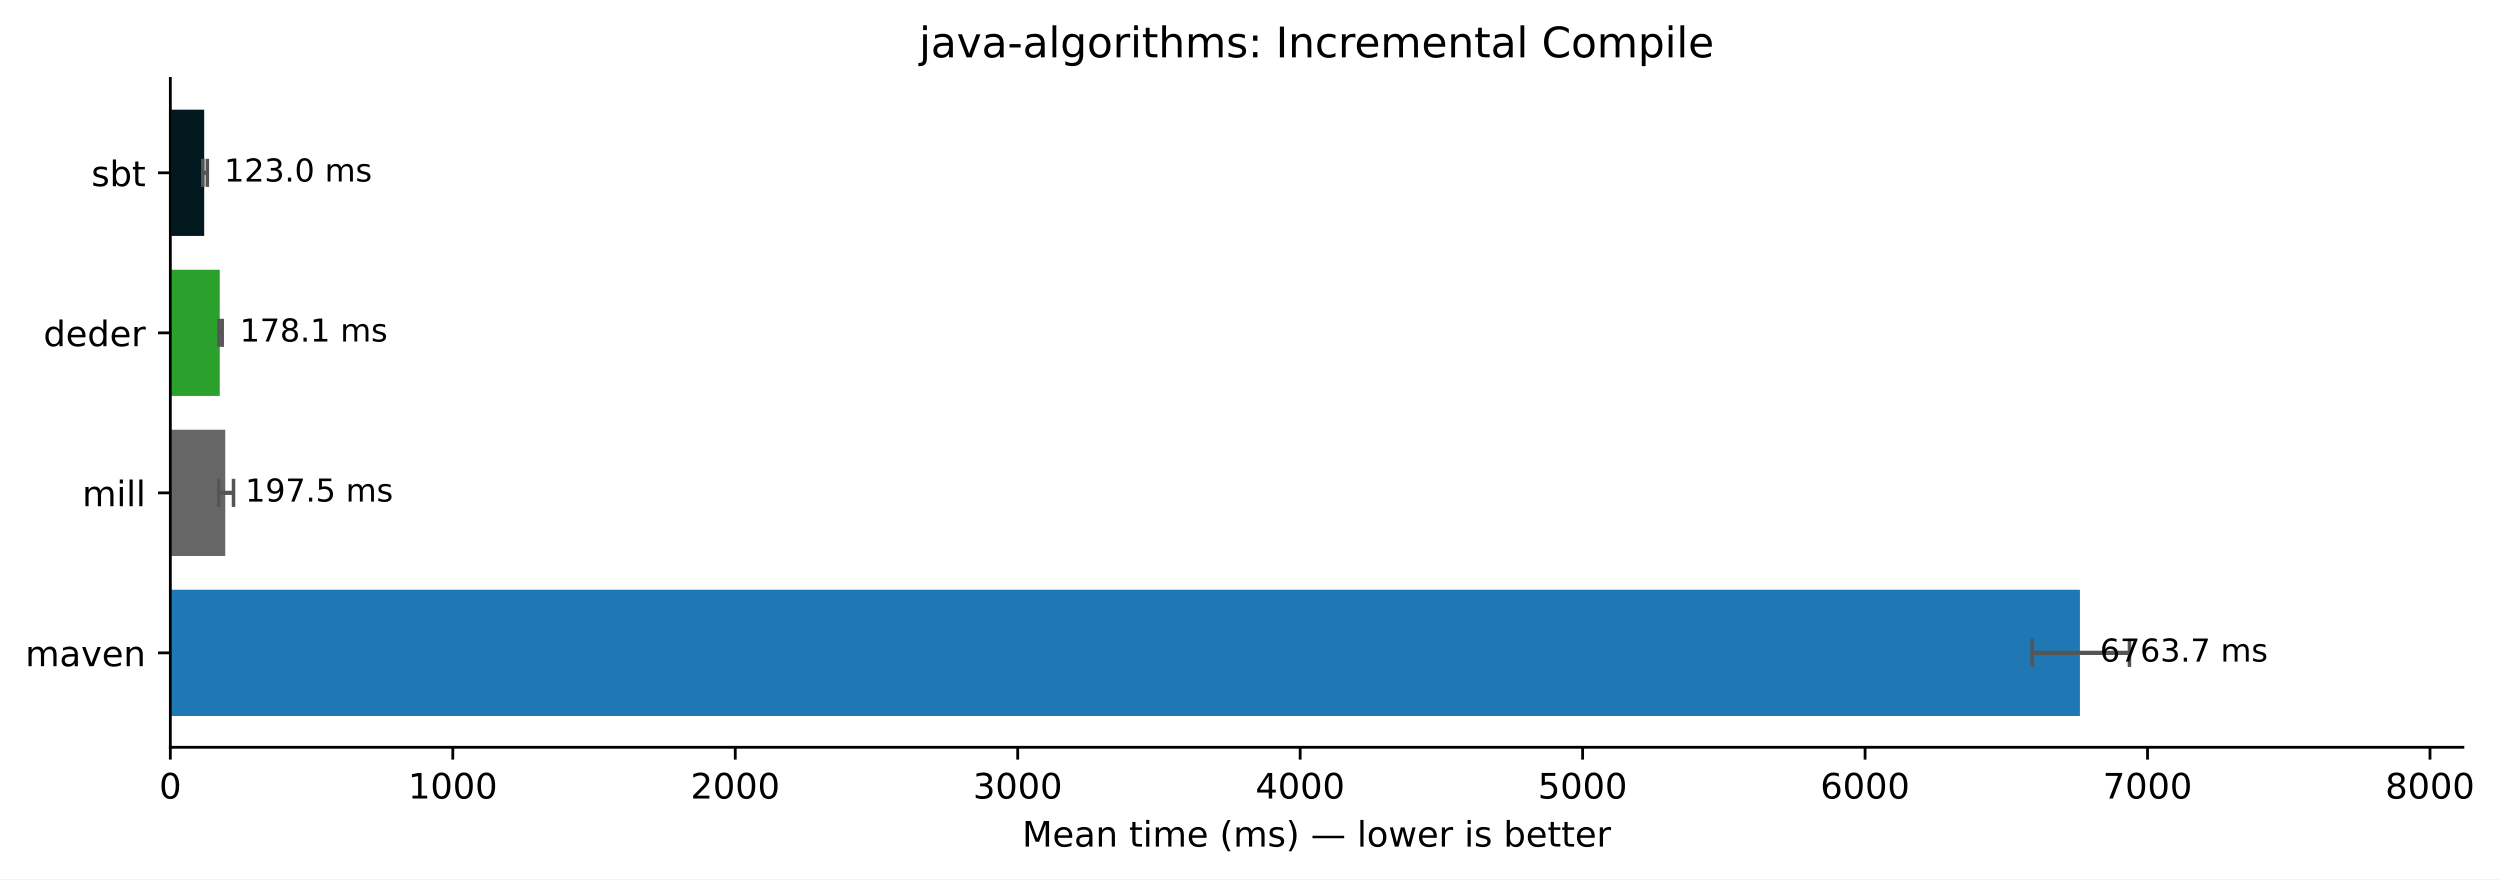
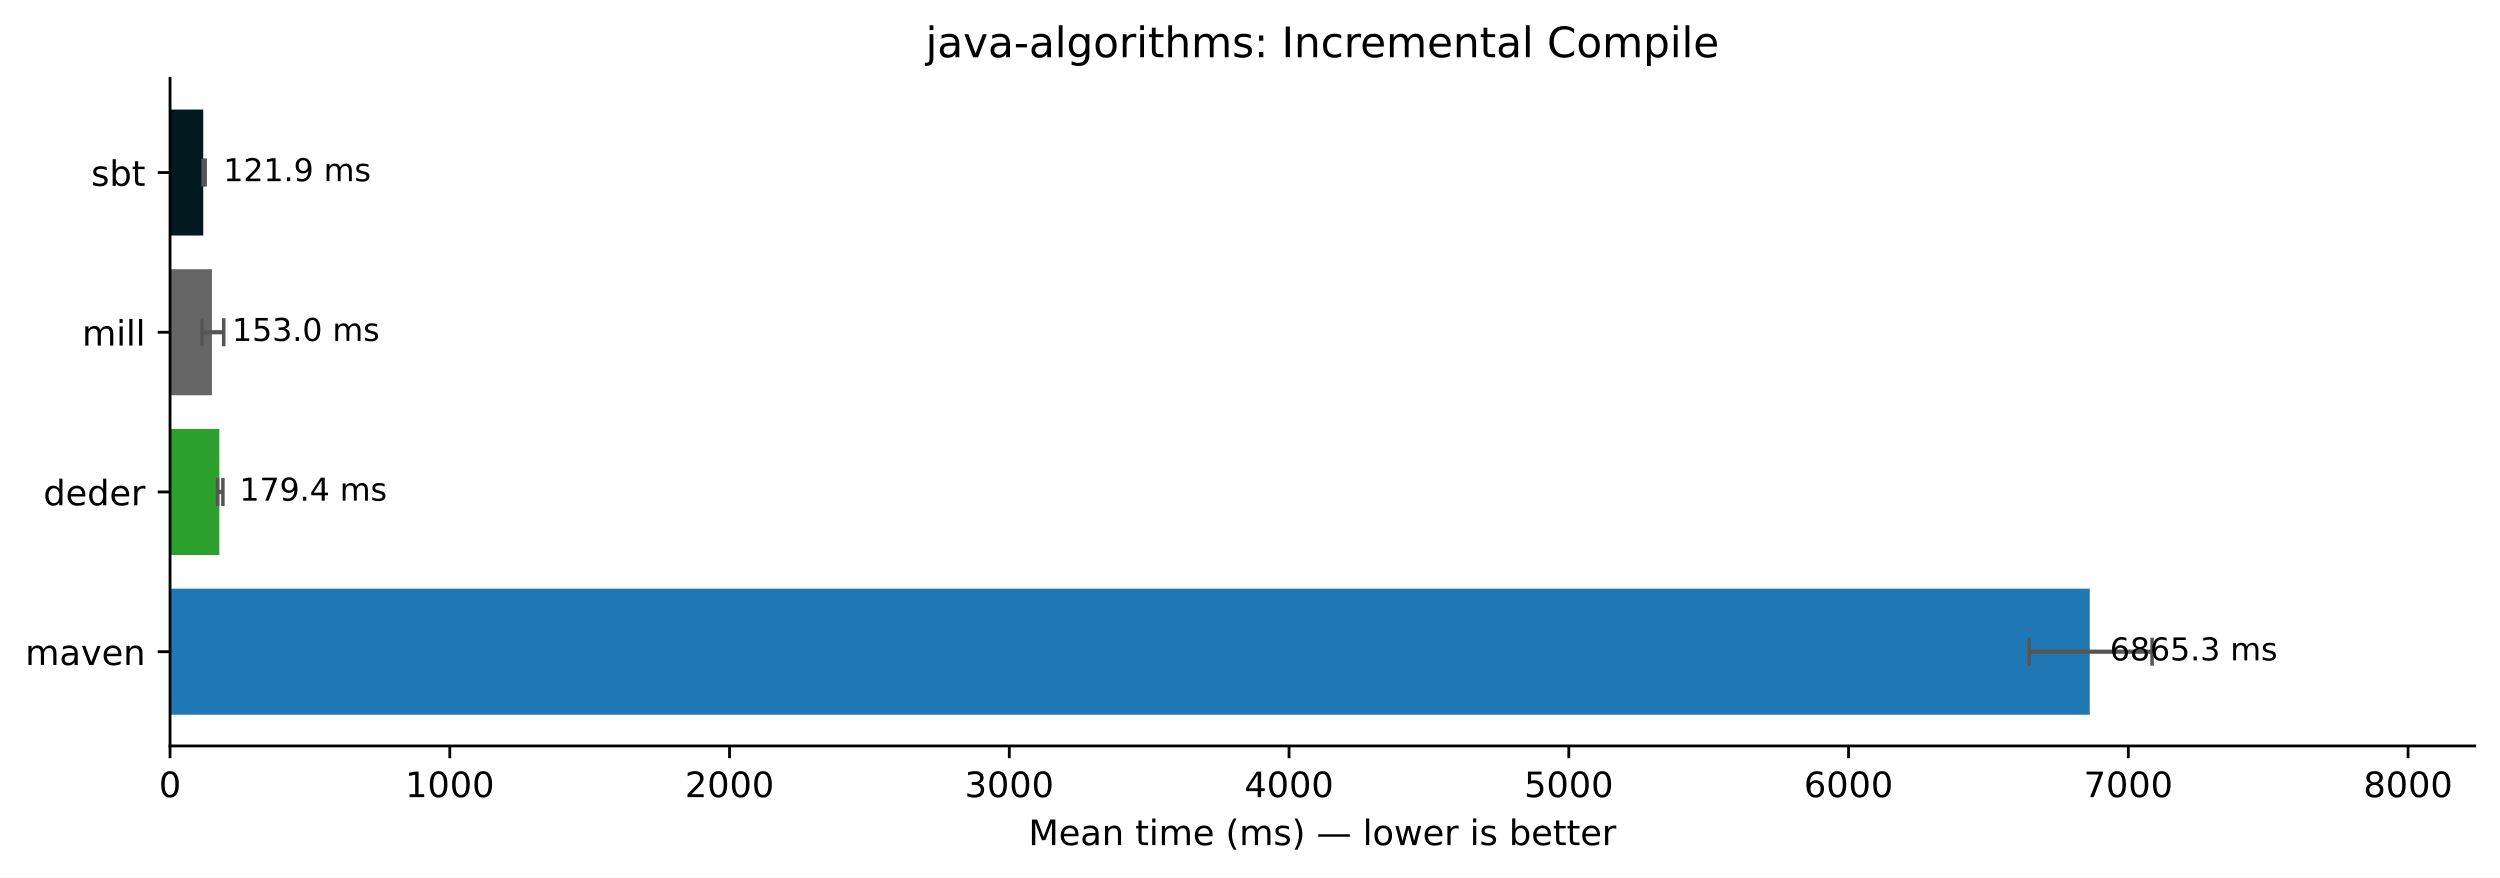
- <svg xmlns="http://www.w3.org/2000/svg" xmlns:xlink="http://www.w3.org/1999/xlink" width="711.513pt" height="250.234pt" viewBox="0 0 711.513 250.234" version="1.1">
+ <svg xmlns="http://www.w3.org/2000/svg" xmlns:xlink="http://www.w3.org/1999/xlink" width="712.788pt" height="250.234pt" viewBox="0 0 712.788 250.234" version="1.1">
  <defs>
    <style type="text/css">*{stroke-linejoin: round; stroke-linecap: butt}</style>
  </defs>
  <g id="figure_1">
    <g id="patch_1">
-       <path d="M 0 250.234  L 711.513 250.234  L 711.513 0  L 0 0  z " style="fill: #ffffff" />
+       <path d="M 0 250.234  L 712.788 250.234  L 712.788 0  L 0 0  z " style="fill: #ffffff" />
    </g>
    <g id="axes_1">
      <g id="patch_2">
-         <path d="M 48.478 212.678  L 700.949 212.678  L 700.949 22.318  L 48.478 22.318  z " style="fill: #ffffff" />
+         <path d="M 48.478 212.678  L 705.588 212.678  L 705.588 22.318  L 48.478 22.318  z " style="fill: #ffffff" />
      </g>
      <g id="patch_3">
-         <path d="M 48.478 204.025  L 592.204 204.025  L 592.204 167.593  L 48.478 167.593  z " clip-path="url(#p96ee181721)" style="fill: #1f77b4; stroke: #ffffff; stroke-width: 0.5; stroke-linejoin: miter" />
+         <path d="M 48.478 204.025  L 596.07 204.025  L 596.07 167.593  L 48.478 167.593  z " clip-path="url(#p9e9d428465)" style="fill: #1f77b4; stroke: #ffffff; stroke-width: 0.5; stroke-linejoin: miter" />
      </g>
      <g id="patch_4">
-         <path d="M 48.478 158.485  L 64.359 158.485  L 64.359 122.052  L 48.478 122.052  z " clip-path="url(#p96ee181721)" style="fill: #666666; stroke: #ffffff; stroke-width: 0.5; stroke-linejoin: miter" />
+         <path d="M 48.478 158.485  L 62.791 158.485  L 62.791 122.052  L 48.478 122.052  z " clip-path="url(#p9e9d428465)" style="fill: #2ca02c; stroke: #ffffff; stroke-width: 0.5; stroke-linejoin: miter" />
      </g>
      <g id="patch_5">
-         <path d="M 48.478 112.944  L 62.794 112.944  L 62.794 76.512  L 48.478 76.512  z " clip-path="url(#p96ee181721)" style="fill: #2ca02c; stroke: #ffffff; stroke-width: 0.5; stroke-linejoin: miter" />
+         <path d="M 48.478 112.944  L 60.684 112.944  L 60.684 76.512  L 48.478 76.512  z " clip-path="url(#p9e9d428465)" style="fill: #666666; stroke: #ffffff; stroke-width: 0.5; stroke-linejoin: miter" />
      </g>
      <g id="patch_6">
-         <path d="M 48.478 67.403  L 58.364 67.403  L 58.364 30.971  L 48.478 30.971  z " clip-path="url(#p96ee181721)" style="fill: #01191f; stroke: #ffffff; stroke-width: 0.5; stroke-linejoin: miter" />
+         <path d="M 48.478 67.403  L 58.199 67.403  L 58.199 30.971  L 48.478 30.971  z " clip-path="url(#p9e9d428465)" style="fill: #01191f; stroke: #ffffff; stroke-width: 0.5; stroke-linejoin: miter" />
      </g>
      <g id="matplotlib.axis_1">
        <g id="xtick_1">
          <g id="line2d_1">
            <defs>
-               <path id="mab9d289acd" d="M 0 0  L 0 3.5  " style="stroke: #000000; stroke-width: 0.8" />
+               <path id="m4eaecb3fb5" d="M 0 0  L 0 3.5  " style="stroke: #000000; stroke-width: 0.8" />
            </defs>
            <g>
-               <use xlink:href="#mab9d289acd" x="48.478" y="212.678" style="stroke: #000000; stroke-width: 0.8" />
+               <use xlink:href="#m4eaecb3fb5" x="48.478" y="212.678" style="stroke: #000000; stroke-width: 0.8" />
            </g>
          </g>
          <g id="text_1">
            <g transform="translate(45.29688 227.2766) scale(0.1 -0.1)">
              <defs>
                <path id="DejaVuSans-30" d="M 2034 4250  Q 1547 4250 1301 3770  Q 1056 3291 1056 2328  Q 1056 1369 1301 889  Q 1547 409 2034 409  Q 2525 409 2770 889  Q 3016 1369 3016 2328  Q 3016 3291 2770 3770  Q 2525 4250 2034 4250  z M 2034 4750  Q 2819 4750 3233 4129  Q 3647 3509 3647 2328  Q 3647 1150 3233 529  Q 2819 -91 2034 -91  Q 1250 -91 836 529  Q 422 1150 422 2328  Q 422 3509 836 4129  Q 1250 4750 2034 4750  z " transform="scale(0.015625)" />
              </defs>
              <use xlink:href="#DejaVuSans-30" />
            </g>
          </g>
        </g>
        <g id="xtick_2">
          <g id="line2d_2">
            <g>
-               <use xlink:href="#mab9d289acd" x="128.867" y="212.678" style="stroke: #000000; stroke-width: 0.8" />
+               <use xlink:href="#m4eaecb3fb5" x="128.24" y="212.678" style="stroke: #000000; stroke-width: 0.8" />
            </g>
          </g>
          <g id="text_2">
-             <g transform="translate(116.1418 227.2766) scale(0.1 -0.1)">
+             <g transform="translate(115.5151 227.2766) scale(0.1 -0.1)">
              <defs>
                <path id="DejaVuSans-31" d="M 794 531  L 1825 531  L 1825 4091  L 703 3866  L 703 4441  L 1819 4666  L 2450 4666  L 2450 531  L 3481 531  L 3481 0  L 794 0  L 794 531  z " transform="scale(0.015625)" />
              </defs>
              <use xlink:href="#DejaVuSans-31" />
              <use xlink:href="#DejaVuSans-30" transform="translate(63.62305 0)" />
              <use xlink:href="#DejaVuSans-30" transform="translate(127.2461 0)" />
              <use xlink:href="#DejaVuSans-30" transform="translate(190.8691 0)" />
            </g>
          </g>
        </g>
        <g id="xtick_3">
          <g id="line2d_3">
            <g>
-               <use xlink:href="#mab9d289acd" x="209.256" y="212.678" style="stroke: #000000; stroke-width: 0.8" />
+               <use xlink:href="#m4eaecb3fb5" x="208.002" y="212.678" style="stroke: #000000; stroke-width: 0.8" />
            </g>
          </g>
          <g id="text_3">
-             <g transform="translate(196.5305 227.2766) scale(0.1 -0.1)">
+             <g transform="translate(195.2772 227.2766) scale(0.1 -0.1)">
              <defs>
                <path id="DejaVuSans-32" d="M 1228 531  L 3431 531  L 3431 0  L 469 0  L 469 531  Q 828 903 1448 1529  Q 2069 2156 2228 2338  Q 2531 2678 2651 2914  Q 2772 3150 2772 3378  Q 2772 3750 2511 3984  Q 2250 4219 1831 4219  Q 1534 4219 1204 4116  Q 875 4013 500 3803  L 500 4441  Q 881 4594 1212 4672  Q 1544 4750 1819 4750  Q 2544 4750 2975 4387  Q 3406 4025 3406 3419  Q 3406 3131 3298 2873  Q 3191 2616 2906 2266  Q 2828 2175 2409 1742  Q 1991 1309 1228 531  z " transform="scale(0.015625)" />
              </defs>
              <use xlink:href="#DejaVuSans-32" />
              <use xlink:href="#DejaVuSans-30" transform="translate(63.62305 0)" />
              <use xlink:href="#DejaVuSans-30" transform="translate(127.2461 0)" />
              <use xlink:href="#DejaVuSans-30" transform="translate(190.8691 0)" />
            </g>
          </g>
        </g>
        <g id="xtick_4">
          <g id="line2d_4">
            <g>
-               <use xlink:href="#mab9d289acd" x="289.644" y="212.678" style="stroke: #000000; stroke-width: 0.8" />
+               <use xlink:href="#m4eaecb3fb5" x="287.764" y="212.678" style="stroke: #000000; stroke-width: 0.8" />
            </g>
          </g>
          <g id="text_4">
-             <g transform="translate(276.9192 227.2766) scale(0.1 -0.1)">
+             <g transform="translate(275.0392 227.2766) scale(0.1 -0.1)">
              <defs>
                <path id="DejaVuSans-33" d="M 2597 2516  Q 3050 2419 3304 2112  Q 3559 1806 3559 1356  Q 3559 666 3084 287  Q 2609 -91 1734 -91  Q 1441 -91 1130 -33  Q 819 25 488 141  L 488 750  Q 750 597 1062 519  Q 1375 441 1716 441  Q 2309 441 2620 675  Q 2931 909 2931 1356  Q 2931 1769 2642 2001  Q 2353 2234 1838 2234  L 1294 2234  L 1294 2753  L 1863 2753  Q 2328 2753 2575 2939  Q 2822 3125 2822 3475  Q 2822 3834 2567 4026  Q 2313 4219 1838 4219  Q 1578 4219 1281 4162  Q 984 4106 628 3988  L 628 4550  Q 988 4650 1302 4700  Q 1616 4750 1894 4750  Q 2613 4750 3031 4423  Q 3450 4097 3450 3541  Q 3450 3153 3228 2886  Q 3006 2619 2597 2516  z " transform="scale(0.015625)" />
              </defs>
              <use xlink:href="#DejaVuSans-33" />
              <use xlink:href="#DejaVuSans-30" transform="translate(63.62305 0)" />
              <use xlink:href="#DejaVuSans-30" transform="translate(127.2461 0)" />
              <use xlink:href="#DejaVuSans-30" transform="translate(190.8691 0)" />
            </g>
          </g>
        </g>
        <g id="xtick_5">
          <g id="line2d_5">
            <g>
-               <use xlink:href="#mab9d289acd" x="370.033" y="212.678" style="stroke: #000000; stroke-width: 0.8" />
+               <use xlink:href="#m4eaecb3fb5" x="367.526" y="212.678" style="stroke: #000000; stroke-width: 0.8" />
            </g>
          </g>
          <g id="text_5">
-             <g transform="translate(357.3079 227.2766) scale(0.1 -0.1)">
+             <g transform="translate(354.8012 227.2766) scale(0.1 -0.1)">
              <defs>
                <path id="DejaVuSans-34" d="M 2419 4116  L 825 1625  L 2419 1625  L 2419 4116  z M 2253 4666  L 3047 4666  L 3047 1625  L 3713 1625  L 3713 1100  L 3047 1100  L 3047 0  L 2419 0  L 2419 1100  L 313 1100  L 313 1709  L 2253 4666  z " transform="scale(0.015625)" />
              </defs>
              <use xlink:href="#DejaVuSans-34" />
              <use xlink:href="#DejaVuSans-30" transform="translate(63.62305 0)" />
              <use xlink:href="#DejaVuSans-30" transform="translate(127.2461 0)" />
              <use xlink:href="#DejaVuSans-30" transform="translate(190.8691 0)" />
            </g>
          </g>
        </g>
        <g id="xtick_6">
          <g id="line2d_6">
            <g>
-               <use xlink:href="#mab9d289acd" x="450.422" y="212.678" style="stroke: #000000; stroke-width: 0.8" />
+               <use xlink:href="#m4eaecb3fb5" x="447.288" y="212.678" style="stroke: #000000; stroke-width: 0.8" />
            </g>
          </g>
          <g id="text_6">
-             <g transform="translate(437.6966 227.2766) scale(0.1 -0.1)">
+             <g transform="translate(434.5632 227.2766) scale(0.1 -0.1)">
              <defs>
                <path id="DejaVuSans-35" d="M 691 4666  L 3169 4666  L 3169 4134  L 1269 4134  L 1269 2991  Q 1406 3038 1543 3061  Q 1681 3084 1819 3084  Q 2600 3084 3056 2656  Q 3513 2228 3513 1497  Q 3513 744 3044 326  Q 2575 -91 1722 -91  Q 1428 -91 1123 -41  Q 819 9 494 109  L 494 744  Q 775 591 1075 516  Q 1375 441 1709 441  Q 2250 441 2565 725  Q 2881 1009 2881 1497  Q 2881 1984 2565 2268  Q 2250 2553 1709 2553  Q 1456 2553 1204 2497  Q 953 2441 691 2322  L 691 4666  z " transform="scale(0.015625)" />
              </defs>
              <use xlink:href="#DejaVuSans-35" />
              <use xlink:href="#DejaVuSans-30" transform="translate(63.62305 0)" />
              <use xlink:href="#DejaVuSans-30" transform="translate(127.2461 0)" />
              <use xlink:href="#DejaVuSans-30" transform="translate(190.8691 0)" />
            </g>
          </g>
        </g>
        <g id="xtick_7">
          <g id="line2d_7">
            <g>
-               <use xlink:href="#mab9d289acd" x="530.81" y="212.678" style="stroke: #000000; stroke-width: 0.8" />
+               <use xlink:href="#m4eaecb3fb5" x="527.05" y="212.678" style="stroke: #000000; stroke-width: 0.8" />
            </g>
          </g>
          <g id="text_7">
-             <g transform="translate(518.0853 227.2766) scale(0.1 -0.1)">
+             <g transform="translate(514.3252 227.2766) scale(0.1 -0.1)">
              <defs>
                <path id="DejaVuSans-36" d="M 2113 2584  Q 1688 2584 1439 2293  Q 1191 2003 1191 1497  Q 1191 994 1439 701  Q 1688 409 2113 409  Q 2538 409 2786 701  Q 3034 994 3034 1497  Q 3034 2003 2786 2293  Q 2538 2584 2113 2584  z M 3366 4563  L 3366 3988  Q 3128 4100 2886 4159  Q 2644 4219 2406 4219  Q 1781 4219 1451 3797  Q 1122 3375 1075 2522  Q 1259 2794 1537 2939  Q 1816 3084 2150 3084  Q 2853 3084 3261 2657  Q 3669 2231 3669 1497  Q 3669 778 3244 343  Q 2819 -91 2113 -91  Q 1303 -91 875 529  Q 447 1150 447 2328  Q 447 3434 972 4092  Q 1497 4750 2381 4750  Q 2619 4750 2861 4703  Q 3103 4656 3366 4563  z " transform="scale(0.015625)" />
              </defs>
              <use xlink:href="#DejaVuSans-36" />
              <use xlink:href="#DejaVuSans-30" transform="translate(63.62305 0)" />
              <use xlink:href="#DejaVuSans-30" transform="translate(127.2461 0)" />
              <use xlink:href="#DejaVuSans-30" transform="translate(190.8691 0)" />
            </g>
          </g>
        </g>
        <g id="xtick_8">
          <g id="line2d_8">
            <g>
-               <use xlink:href="#mab9d289acd" x="611.199" y="212.678" style="stroke: #000000; stroke-width: 0.8" />
+               <use xlink:href="#m4eaecb3fb5" x="606.812" y="212.678" style="stroke: #000000; stroke-width: 0.8" />
            </g>
          </g>
          <g id="text_8">
-             <g transform="translate(598.474 227.2766) scale(0.1 -0.1)">
+             <g transform="translate(594.0872 227.2766) scale(0.1 -0.1)">
              <defs>
                <path id="DejaVuSans-37" d="M 525 4666  L 3525 4666  L 3525 4397  L 1831 0  L 1172 0  L 2766 4134  L 525 4134  L 525 4666  z " transform="scale(0.015625)" />
              </defs>
              <use xlink:href="#DejaVuSans-37" />
              <use xlink:href="#DejaVuSans-30" transform="translate(63.62305 0)" />
              <use xlink:href="#DejaVuSans-30" transform="translate(127.2461 0)" />
              <use xlink:href="#DejaVuSans-30" transform="translate(190.8691 0)" />
            </g>
          </g>
        </g>
        <g id="xtick_9">
          <g id="line2d_9">
            <g>
-               <use xlink:href="#mab9d289acd" x="691.588" y="212.678" style="stroke: #000000; stroke-width: 0.8" />
+               <use xlink:href="#m4eaecb3fb5" x="686.574" y="212.678" style="stroke: #000000; stroke-width: 0.8" />
            </g>
          </g>
          <g id="text_9">
-             <g transform="translate(678.8627 227.2766) scale(0.1 -0.1)">
+             <g transform="translate(673.8492 227.2766) scale(0.1 -0.1)">
              <defs>
                <path id="DejaVuSans-38" d="M 2034 2216  Q 1584 2216 1326 1975  Q 1069 1734 1069 1313  Q 1069 891 1326 650  Q 1584 409 2034 409  Q 2484 409 2743 651  Q 3003 894 3003 1313  Q 3003 1734 2745 1975  Q 2488 2216 2034 2216  z M 1403 2484  Q 997 2584 770 2862  Q 544 3141 544 3541  Q 544 4100 942 4425  Q 1341 4750 2034 4750  Q 2731 4750 3128 4425  Q 3525 4100 3525 3541  Q 3525 3141 3298 2862  Q 3072 2584 2669 2484  Q 3125 2378 3379 2068  Q 3634 1759 3634 1313  Q 3634 634 3220 271  Q 2806 -91 2034 -91  Q 1263 -91 848 271  Q 434 634 434 1313  Q 434 1759 690 2068  Q 947 2378 1403 2484  z M 1172 3481  Q 1172 3119 1398 2916  Q 1625 2713 2034 2713  Q 2441 2713 2670 2916  Q 2900 3119 2900 3481  Q 2900 3844 2670 4047  Q 2441 4250 2034 4250  Q 1625 4250 1398 4047  Q 1172 3844 1172 3481  z " transform="scale(0.015625)" />
              </defs>
              <use xlink:href="#DejaVuSans-38" />
              <use xlink:href="#DejaVuSans-30" transform="translate(63.62305 0)" />
              <use xlink:href="#DejaVuSans-30" transform="translate(127.2461 0)" />
              <use xlink:href="#DejaVuSans-30" transform="translate(190.8691 0)" />
            </g>
          </g>
        </g>
        <g id="text_10">
-           <g transform="translate(290.9167 240.9547) scale(0.1 -0.1)">
+           <g transform="translate(293.2362 240.9547) scale(0.1 -0.1)">
            <defs>
              <path id="DejaVuSans-4d" d="M 628 4666  L 1569 4666  L 2759 1491  L 3956 4666  L 4897 4666  L 4897 0  L 4281 0  L 4281 4097  L 3078 897  L 2444 897  L 1241 4097  L 1241 0  L 628 0  L 628 4666  z " transform="scale(0.015625)" />
              <path id="DejaVuSans-65" d="M 3597 1894  L 3597 1613  L 953 1613  Q 991 1019 1311 708  Q 1631 397 2203 397  Q 2534 397 2845 478  Q 3156 559 3463 722  L 3463 178  Q 3153 47 2828 -22  Q 2503 -91 2169 -91  Q 1331 -91 842 396  Q 353 884 353 1716  Q 353 2575 817 3079  Q 1281 3584 2069 3584  Q 2775 3584 3186 3129  Q 3597 2675 3597 1894  z M 3022 2063  Q 3016 2534 2758 2815  Q 2500 3097 2075 3097  Q 1594 3097 1305 2825  Q 1016 2553 972 2059  L 3022 2063  z " transform="scale(0.015625)" />
              <path id="DejaVuSans-61" d="M 2194 1759  Q 1497 1759 1228 1600  Q 959 1441 959 1056  Q 959 750 1161 570  Q 1363 391 1709 391  Q 2188 391 2477 730  Q 2766 1069 2766 1631  L 2766 1759  L 2194 1759  z M 3341 1997  L 3341 0  L 2766 0  L 2766 531  Q 2569 213 2275 61  Q 1981 -91 1556 -91  Q 1019 -91 701 211  Q 384 513 384 1019  Q 384 1609 779 1909  Q 1175 2209 1959 2209  L 2766 2209  L 2766 2266  Q 2766 2663 2505 2880  Q 2244 3097 1772 3097  Q 1472 3097 1187 3025  Q 903 2953 641 2809  L 641 3341  Q 956 3463 1253 3523  Q 1550 3584 1831 3584  Q 2591 3584 2966 3190  Q 3341 2797 3341 1997  z " transform="scale(0.015625)" />
              <path id="DejaVuSans-6e" d="M 3513 2113  L 3513 0  L 2938 0  L 2938 2094  Q 2938 2591 2744 2837  Q 2550 3084 2163 3084  Q 1697 3084 1428 2787  Q 1159 2491 1159 1978  L 1159 0  L 581 0  L 581 3500  L 1159 3500  L 1159 2956  Q 1366 3272 1645 3428  Q 1925 3584 2291 3584  Q 2894 3584 3203 3211  Q 3513 2838 3513 2113  z " transform="scale(0.015625)" />
              <path id="DejaVuSans-20" transform="scale(0.015625)" />
              <path id="DejaVuSans-74" d="M 1172 4494  L 1172 3500  L 2356 3500  L 2356 3053  L 1172 3053  L 1172 1153  Q 1172 725 1289 603  Q 1406 481 1766 481  L 2356 481  L 2356 0  L 1766 0  Q 1100 0 847 248  Q 594 497 594 1153  L 594 3053  L 172 3053  L 172 3500  L 594 3500  L 594 4494  L 1172 4494  z " transform="scale(0.015625)" />
              <path id="DejaVuSans-69" d="M 603 3500  L 1178 3500  L 1178 0  L 603 0  L 603 3500  z M 603 4863  L 1178 4863  L 1178 4134  L 603 4134  L 603 4863  z " transform="scale(0.015625)" />
              <path id="DejaVuSans-6d" d="M 3328 2828  Q 3544 3216 3844 3400  Q 4144 3584 4550 3584  Q 5097 3584 5394 3201  Q 5691 2819 5691 2113  L 5691 0  L 5113 0  L 5113 2094  Q 5113 2597 4934 2840  Q 4756 3084 4391 3084  Q 3944 3084 3684 2787  Q 3425 2491 3425 1978  L 3425 0  L 2847 0  L 2847 2094  Q 2847 2600 2669 2842  Q 2491 3084 2119 3084  Q 1678 3084 1418 2786  Q 1159 2488 1159 1978  L 1159 0  L 581 0  L 581 3500  L 1159 3500  L 1159 2956  Q 1356 3278 1631 3431  Q 1906 3584 2284 3584  Q 2666 3584 2933 3390  Q 3200 3197 3328 2828  z " transform="scale(0.015625)" />
              <path id="DejaVuSans-28" d="M 1984 4856  Q 1566 4138 1362 3434  Q 1159 2731 1159 2009  Q 1159 1288 1364 580  Q 1569 -128 1984 -844  L 1484 -844  Q 1016 -109 783 600  Q 550 1309 550 2009  Q 550 2706 781 3412  Q 1013 4119 1484 4856  L 1984 4856  z " transform="scale(0.015625)" />
              <path id="DejaVuSans-73" d="M 2834 3397  L 2834 2853  Q 2591 2978 2328 3040  Q 2066 3103 1784 3103  Q 1356 3103 1142 2972  Q 928 2841 928 2578  Q 928 2378 1081 2264  Q 1234 2150 1697 2047  L 1894 2003  Q 2506 1872 2764 1633  Q 3022 1394 3022 966  Q 3022 478 2636 193  Q 2250 -91 1575 -91  Q 1294 -91 989 -36  Q 684 19 347 128  L 347 722  Q 666 556 975 473  Q 1284 391 1588 391  Q 1994 391 2212 530  Q 2431 669 2431 922  Q 2431 1156 2273 1281  Q 2116 1406 1581 1522  L 1381 1569  Q 847 1681 609 1914  Q 372 2147 372 2553  Q 372 3047 722 3315  Q 1072 3584 1716 3584  Q 2034 3584 2315 3537  Q 2597 3491 2834 3397  z " transform="scale(0.015625)" />
              <path id="DejaVuSans-29" d="M 513 4856  L 1013 4856  Q 1481 4119 1714 3412  Q 1947 2706 1947 2009  Q 1947 1309 1714 600  Q 1481 -109 1013 -844  L 513 -844  Q 928 -128 1133 580  Q 1338 1288 1338 2009  Q 1338 2731 1133 3434  Q 928 4138 513 4856  z " transform="scale(0.015625)" />
              <path id="DejaVuSans-2014" d="M 313 1978  L 6088 1978  L 6088 1528  L 313 1528  L 313 1978  z " transform="scale(0.015625)" />
              <path id="DejaVuSans-6c" d="M 603 4863  L 1178 4863  L 1178 0  L 603 0  L 603 4863  z " transform="scale(0.015625)" />
              <path id="DejaVuSans-6f" d="M 1959 3097  Q 1497 3097 1228 2736  Q 959 2375 959 1747  Q 959 1119 1226 758  Q 1494 397 1959 397  Q 2419 397 2687 759  Q 2956 1122 2956 1747  Q 2956 2369 2687 2733  Q 2419 3097 1959 3097  z M 1959 3584  Q 2709 3584 3137 3096  Q 3566 2609 3566 1747  Q 3566 888 3137 398  Q 2709 -91 1959 -91  Q 1206 -91 779 398  Q 353 888 353 1747  Q 353 2609 779 3096  Q 1206 3584 1959 3584  z " transform="scale(0.015625)" />
              <path id="DejaVuSans-77" d="M 269 3500  L 844 3500  L 1563 769  L 2278 3500  L 2956 3500  L 3675 769  L 4391 3500  L 4966 3500  L 4050 0  L 3372 0  L 2619 2869  L 1863 0  L 1184 0  L 269 3500  z " transform="scale(0.015625)" />
              <path id="DejaVuSans-72" d="M 2631 2963  Q 2534 3019 2420 3045  Q 2306 3072 2169 3072  Q 1681 3072 1420 2755  Q 1159 2438 1159 1844  L 1159 0  L 581 0  L 581 3500  L 1159 3500  L 1159 2956  Q 1341 3275 1631 3429  Q 1922 3584 2338 3584  Q 2397 3584 2469 3576  Q 2541 3569 2628 3553  L 2631 2963  z " transform="scale(0.015625)" />
              <path id="DejaVuSans-62" d="M 3116 1747  Q 3116 2381 2855 2742  Q 2594 3103 2138 3103  Q 1681 3103 1420 2742  Q 1159 2381 1159 1747  Q 1159 1113 1420 752  Q 1681 391 2138 391  Q 2594 391 2855 752  Q 3116 1113 3116 1747  z M 1159 2969  Q 1341 3281 1617 3432  Q 1894 3584 2278 3584  Q 2916 3584 3314 3078  Q 3713 2572 3713 1747  Q 3713 922 3314 415  Q 2916 -91 2278 -91  Q 1894 -91 1617 61  Q 1341 213 1159 525  L 1159 0  L 581 0  L 581 4863  L 1159 4863  L 1159 2969  z " transform="scale(0.015625)" />
            </defs>
            <use xlink:href="#DejaVuSans-4d" />
            <use xlink:href="#DejaVuSans-65" transform="translate(86.2793 0)" />
            <use xlink:href="#DejaVuSans-61" transform="translate(147.8027 0)" />
            <use xlink:href="#DejaVuSans-6e" transform="translate(209.082 0)" />
            <use xlink:href="#DejaVuSans-20" transform="translate(272.4609 0)" />
            <use xlink:href="#DejaVuSans-74" transform="translate(304.248 0)" />
            <use xlink:href="#DejaVuSans-69" transform="translate(343.457 0)" />
            <use xlink:href="#DejaVuSans-6d" transform="translate(371.2402 0)" />
            <use xlink:href="#DejaVuSans-65" transform="translate(468.6523 0)" />
            <use xlink:href="#DejaVuSans-20" transform="translate(530.1758 0)" />
            <use xlink:href="#DejaVuSans-28" transform="translate(561.9629 0)" />
            <use xlink:href="#DejaVuSans-6d" transform="translate(600.9766 0)" />
            <use xlink:href="#DejaVuSans-73" transform="translate(698.3887 0)" />
            <use xlink:href="#DejaVuSans-29" transform="translate(750.4883 0)" />
            <use xlink:href="#DejaVuSans-20" transform="translate(789.502 0)" />
            <use xlink:href="#DejaVuSans-2014" transform="translate(821.2891 0)" />
            <use xlink:href="#DejaVuSans-20" transform="translate(921.2891 0)" />
            <use xlink:href="#DejaVuSans-6c" transform="translate(953.0762 0)" />
            <use xlink:href="#DejaVuSans-6f" transform="translate(980.8594 0)" />
            <use xlink:href="#DejaVuSans-77" transform="translate(1042.041 0)" />
            <use xlink:href="#DejaVuSans-65" transform="translate(1123.828 0)" />
            <use xlink:href="#DejaVuSans-72" transform="translate(1185.352 0)" />
            <use xlink:href="#DejaVuSans-20" transform="translate(1226.465 0)" />
            <use xlink:href="#DejaVuSans-69" transform="translate(1258.252 0)" />
            <use xlink:href="#DejaVuSans-73" transform="translate(1286.035 0)" />
            <use xlink:href="#DejaVuSans-20" transform="translate(1338.135 0)" />
            <use xlink:href="#DejaVuSans-62" transform="translate(1369.922 0)" />
            <use xlink:href="#DejaVuSans-65" transform="translate(1433.398 0)" />
            <use xlink:href="#DejaVuSans-74" transform="translate(1494.922 0)" />
            <use xlink:href="#DejaVuSans-74" transform="translate(1534.131 0)" />
            <use xlink:href="#DejaVuSans-65" transform="translate(1573.34 0)" />
            <use xlink:href="#DejaVuSans-72" transform="translate(1634.863 0)" />
          </g>
        </g>
      </g>
      <g id="matplotlib.axis_2">
        <g id="ytick_1">
          <g id="line2d_10">
            <defs>
-               <path id="m2e7def1fed" d="M 0 0  L -3.5 0  " style="stroke: #000000; stroke-width: 0.8" />
+               <path id="m8a3b4ebdcb" d="M 0 0  L -3.5 0  " style="stroke: #000000; stroke-width: 0.8" />
            </defs>
            <g>
-               <use xlink:href="#m2e7def1fed" x="48.478" y="185.809" style="stroke: #000000; stroke-width: 0.8" />
+               <use xlink:href="#m8a3b4ebdcb" x="48.478" y="185.809" style="stroke: #000000; stroke-width: 0.8" />
            </g>
          </g>
          <g id="text_11">
            <g transform="translate(7.2 189.6083) scale(0.1 -0.1)">
              <defs>
                <path id="DejaVuSans-76" d="M 191 3500  L 800 3500  L 1894 563  L 2988 3500  L 3597 3500  L 2284 0  L 1503 0  L 191 3500  z " transform="scale(0.015625)" />
              </defs>
              <use xlink:href="#DejaVuSans-6d" />
              <use xlink:href="#DejaVuSans-61" transform="translate(97.41211 0)" />
              <use xlink:href="#DejaVuSans-76" transform="translate(158.6914 0)" />
              <use xlink:href="#DejaVuSans-65" transform="translate(217.8711 0)" />
              <use xlink:href="#DejaVuSans-6e" transform="translate(279.3945 0)" />
            </g>
          </g>
        </g>
        <g id="ytick_2">
          <g id="line2d_11">
            <g>
-               <use xlink:href="#m2e7def1fed" x="48.478" y="140.268" style="stroke: #000000; stroke-width: 0.8" />
+               <use xlink:href="#m8a3b4ebdcb" x="48.478" y="140.268" style="stroke: #000000; stroke-width: 0.8" />
            </g>
          </g>
          <g id="text_12">
-             <g transform="translate(23.40312 144.0677) scale(0.1 -0.1)">
-               <use xlink:href="#DejaVuSans-6d" />
-               <use xlink:href="#DejaVuSans-69" transform="translate(97.41211 0)" />
-               <use xlink:href="#DejaVuSans-6c" transform="translate(125.1953 0)" />
-               <use xlink:href="#DejaVuSans-6c" transform="translate(152.9785 0)" />
-             </g>
-           </g>
-         </g>
-         <g id="ytick_3">
-           <g id="line2d_12">
-             <g>
-               <use xlink:href="#m2e7def1fed" x="48.478" y="94.728" style="stroke: #000000; stroke-width: 0.8" />
-             </g>
-           </g>
-           <g id="text_13">
-             <g transform="translate(12.36406 98.52701) scale(0.1 -0.1)">
+             <g transform="translate(12.36406 144.0677) scale(0.1 -0.1)">
              <defs>
                <path id="DejaVuSans-64" d="M 2906 2969  L 2906 4863  L 3481 4863  L 3481 0  L 2906 0  L 2906 525  Q 2725 213 2448 61  Q 2172 -91 1784 -91  Q 1150 -91 751 415  Q 353 922 353 1747  Q 353 2572 751 3078  Q 1150 3584 1784 3584  Q 2172 3584 2448 3432  Q 2725 3281 2906 2969  z M 947 1747  Q 947 1113 1208 752  Q 1469 391 1925 391  Q 2381 391 2643 752  Q 2906 1113 2906 1747  Q 2906 2381 2643 2742  Q 2381 3103 1925 3103  Q 1469 3103 1208 2742  Q 947 2381 947 1747  z " transform="scale(0.015625)" />
              </defs>
              <use xlink:href="#DejaVuSans-64" />
              <use xlink:href="#DejaVuSans-65" transform="translate(63.47656 0)" />
              <use xlink:href="#DejaVuSans-64" transform="translate(125 0)" />
              <use xlink:href="#DejaVuSans-65" transform="translate(188.4766 0)" />
              <use xlink:href="#DejaVuSans-72" transform="translate(250 0)" />
            </g>
          </g>
        </g>
+         <g id="ytick_3">
+           <g id="line2d_12">
+             <g>
+               <use xlink:href="#m8a3b4ebdcb" x="48.478" y="94.728" style="stroke: #000000; stroke-width: 0.8" />
+             </g>
+           </g>
+           <g id="text_13">
+             <g transform="translate(23.40312 98.52701) scale(0.1 -0.1)">
+               <use xlink:href="#DejaVuSans-6d" />
+               <use xlink:href="#DejaVuSans-69" transform="translate(97.41211 0)" />
+               <use xlink:href="#DejaVuSans-6c" transform="translate(125.1953 0)" />
+               <use xlink:href="#DejaVuSans-6c" transform="translate(152.9785 0)" />
+             </g>
+           </g>
+         </g>
        <g id="ytick_4">
          <g id="line2d_13">
            <g>
-               <use xlink:href="#m2e7def1fed" x="48.478" y="49.187" style="stroke: #000000; stroke-width: 0.8" />
+               <use xlink:href="#m8a3b4ebdcb" x="48.478" y="49.187" style="stroke: #000000; stroke-width: 0.8" />
            </g>
          </g>
          <g id="text_14">
            <g transform="translate(26 52.98634) scale(0.1 -0.1)">
              <use xlink:href="#DejaVuSans-73" />
              <use xlink:href="#DejaVuSans-62" transform="translate(52.09961 0)" />
              <use xlink:href="#DejaVuSans-74" transform="translate(115.5762 0)" />
            </g>
          </g>
        </g>
      </g>
      <g id="LineCollection_1">
-         <path d="M 578.354 185.809  L 606.054 185.809  " clip-path="url(#p96ee181721)" style="fill: none; stroke: #555555; stroke-width: 1.2" />
-         <path d="M 62.256 140.268  L 66.461 140.268  " clip-path="url(#p96ee181721)" style="fill: none; stroke: #555555; stroke-width: 1.2" />
-         <path d="M 62.349 94.728  L 63.239 94.728  " clip-path="url(#p96ee181721)" style="fill: none; stroke: #555555; stroke-width: 1.2" />
-         <path d="M 57.723 49.187  L 59.005 49.187  " clip-path="url(#p96ee181721)" style="fill: none; stroke: #555555; stroke-width: 1.2" />
+         <path d="M 578.553 185.809  L 613.586 185.809  " clip-path="url(#p9e9d428465)" style="fill: none; stroke: #555555; stroke-width: 1.2" />
+         <path d="M 62.028 140.268  L 63.553 140.268  " clip-path="url(#p9e9d428465)" style="fill: none; stroke: #555555; stroke-width: 1.2" />
+         <path d="M 57.583 94.728  L 63.785 94.728  " clip-path="url(#p9e9d428465)" style="fill: none; stroke: #555555; stroke-width: 1.2" />
+         <path d="M 57.9 49.187  L 58.499 49.187  " clip-path="url(#p9e9d428465)" style="fill: none; stroke: #555555; stroke-width: 1.2" />
      </g>
      <g id="line2d_14">
        <defs>
-           <path id="m8fde966b0b" d="M 0 4  L 0 -4  " style="stroke: #555555" />
+           <path id="m17ad8cb07e" d="M 0 4  L 0 -4  " style="stroke: #555555" />
        </defs>
-         <g clip-path="url(#p96ee181721)">
-           <use xlink:href="#m8fde966b0b" x="578.354" y="185.809" style="fill: #1f77b4; stroke: #555555" />
-           <use xlink:href="#m8fde966b0b" x="62.256" y="140.268" style="fill: #1f77b4; stroke: #555555" />
-           <use xlink:href="#m8fde966b0b" x="62.349" y="94.728" style="fill: #1f77b4; stroke: #555555" />
-           <use xlink:href="#m8fde966b0b" x="57.723" y="49.187" style="fill: #1f77b4; stroke: #555555" />
+         <g clip-path="url(#p9e9d428465)">
+           <use xlink:href="#m17ad8cb07e" x="578.553" y="185.809" style="fill: #1f77b4; stroke: #555555" />
+           <use xlink:href="#m17ad8cb07e" x="62.028" y="140.268" style="fill: #1f77b4; stroke: #555555" />
+           <use xlink:href="#m17ad8cb07e" x="57.583" y="94.728" style="fill: #1f77b4; stroke: #555555" />
+           <use xlink:href="#m17ad8cb07e" x="57.9" y="49.187" style="fill: #1f77b4; stroke: #555555" />
        </g>
      </g>
      <g id="line2d_15">
-         <g clip-path="url(#p96ee181721)">
-           <use xlink:href="#m8fde966b0b" x="606.054" y="185.809" style="fill: #1f77b4; stroke: #555555" />
-           <use xlink:href="#m8fde966b0b" x="66.461" y="140.268" style="fill: #1f77b4; stroke: #555555" />
-           <use xlink:href="#m8fde966b0b" x="63.239" y="94.728" style="fill: #1f77b4; stroke: #555555" />
-           <use xlink:href="#m8fde966b0b" x="59.005" y="49.187" style="fill: #1f77b4; stroke: #555555" />
+         <g clip-path="url(#p9e9d428465)">
+           <use xlink:href="#m17ad8cb07e" x="613.586" y="185.809" style="fill: #1f77b4; stroke: #555555" />
+           <use xlink:href="#m17ad8cb07e" x="63.553" y="140.268" style="fill: #1f77b4; stroke: #555555" />
+           <use xlink:href="#m17ad8cb07e" x="63.785" y="94.728" style="fill: #1f77b4; stroke: #555555" />
+           <use xlink:href="#m17ad8cb07e" x="58.499" y="49.187" style="fill: #1f77b4; stroke: #555555" />
        </g>
      </g>
      <g id="patch_7">
        <path d="M 48.478 212.678  L 48.478 22.318  " style="fill: none; stroke: #000000; stroke-width: 0.8; stroke-linejoin: miter; stroke-linecap: square" />
      </g>
      <g id="patch_8">
-         <path d="M 48.478 212.678  L 700.949 212.678  " style="fill: none; stroke: #000000; stroke-width: 0.8; stroke-linejoin: miter; stroke-linecap: square" />
+         <path d="M 48.478 212.678  L 705.588 212.678  " style="fill: none; stroke: #000000; stroke-width: 0.8; stroke-linejoin: miter; stroke-linecap: square" />
      </g>
      <g id="text_15">
-         <g transform="translate(597.6411 188.2926) scale(0.09 -0.09)">
+         <g transform="translate(601.5457 188.2926) scale(0.09 -0.09)">
          <defs>
            <path id="DejaVuSans-2e" d="M 684 794  L 1344 794  L 1344 0  L 684 0  L 684 794  z " transform="scale(0.015625)" />
          </defs>
          <use xlink:href="#DejaVuSans-36" />
-           <use xlink:href="#DejaVuSans-37" transform="translate(63.62305 0)" />
+           <use xlink:href="#DejaVuSans-38" transform="translate(63.62305 0)" />
          <use xlink:href="#DejaVuSans-36" transform="translate(127.2461 0)" />
-           <use xlink:href="#DejaVuSans-33" transform="translate(190.8691 0)" />
+           <use xlink:href="#DejaVuSans-35" transform="translate(190.8691 0)" />
          <use xlink:href="#DejaVuSans-2e" transform="translate(254.4922 0)" />
-           <use xlink:href="#DejaVuSans-37" transform="translate(286.2793 0)" />
+           <use xlink:href="#DejaVuSans-33" transform="translate(286.2793 0)" />
          <use xlink:href="#DejaVuSans-20" transform="translate(349.9023 0)" />
          <use xlink:href="#DejaVuSans-6d" transform="translate(381.6895 0)" />
          <use xlink:href="#DejaVuSans-73" transform="translate(479.1016 0)" />
        </g>
      </g>
      <g id="text_16">
-         <g transform="translate(69.79578 142.7519) scale(0.09 -0.09)">
+         <g transform="translate(68.26642 142.7519) scale(0.09 -0.09)">
          <defs>
            <path id="DejaVuSans-39" d="M 703 97  L 703 672  Q 941 559 1184 500  Q 1428 441 1663 441  Q 2288 441 2617 861  Q 2947 1281 2994 2138  Q 2813 1869 2534 1725  Q 2256 1581 1919 1581  Q 1219 1581 811 2004  Q 403 2428 403 3163  Q 403 3881 828 4315  Q 1253 4750 1959 4750  Q 2769 4750 3195 4129  Q 3622 3509 3622 2328  Q 3622 1225 3098 567  Q 2575 -91 1691 -91  Q 1453 -91 1209 -44  Q 966 3 703 97  z M 1959 2075  Q 2384 2075 2632 2365  Q 2881 2656 2881 3163  Q 2881 3666 2632 3958  Q 2384 4250 1959 4250  Q 1534 4250 1286 3958  Q 1038 3666 1038 3163  Q 1038 2656 1286 2365  Q 1534 2075 1959 2075  z " transform="scale(0.015625)" />
          </defs>
          <use xlink:href="#DejaVuSans-31" />
-           <use xlink:href="#DejaVuSans-39" transform="translate(63.62305 0)" />
-           <use xlink:href="#DejaVuSans-37" transform="translate(127.2461 0)" />
+           <use xlink:href="#DejaVuSans-37" transform="translate(63.62305 0)" />
+           <use xlink:href="#DejaVuSans-39" transform="translate(127.2461 0)" />
          <use xlink:href="#DejaVuSans-2e" transform="translate(190.8691 0)" />
-           <use xlink:href="#DejaVuSans-35" transform="translate(222.6562 0)" />
+           <use xlink:href="#DejaVuSans-34" transform="translate(222.6562 0)" />
          <use xlink:href="#DejaVuSans-20" transform="translate(286.2793 0)" />
          <use xlink:href="#DejaVuSans-6d" transform="translate(318.0664 0)" />
          <use xlink:href="#DejaVuSans-73" transform="translate(415.4785 0)" />
        </g>
      </g>
      <g id="text_17">
-         <g transform="translate(68.2313 97.21123) scale(0.09 -0.09)">
+         <g transform="translate(66.16013 97.21123) scale(0.09 -0.09)">
          <use xlink:href="#DejaVuSans-31" />
-           <use xlink:href="#DejaVuSans-37" transform="translate(63.62305 0)" />
-           <use xlink:href="#DejaVuSans-38" transform="translate(127.2461 0)" />
-           <use xlink:href="#DejaVuSans-2e" transform="translate(190.8691 0)" />
-           <use xlink:href="#DejaVuSans-31" transform="translate(222.6562 0)" />
-           <use xlink:href="#DejaVuSans-20" transform="translate(286.2793 0)" />
-           <use xlink:href="#DejaVuSans-6d" transform="translate(318.0664 0)" />
-           <use xlink:href="#DejaVuSans-73" transform="translate(415.4785 0)" />
-         </g>
-       </g>
-       <g id="text_18">
-         <g transform="translate(63.80161 51.67056) scale(0.09 -0.09)">
-           <use xlink:href="#DejaVuSans-31" />
-           <use xlink:href="#DejaVuSans-32" transform="translate(63.62305 0)" />
+           <use xlink:href="#DejaVuSans-35" transform="translate(63.62305 0)" />
          <use xlink:href="#DejaVuSans-33" transform="translate(127.2461 0)" />
          <use xlink:href="#DejaVuSans-2e" transform="translate(190.8691 0)" />
          <use xlink:href="#DejaVuSans-30" transform="translate(222.6562 0)" />
          <use xlink:href="#DejaVuSans-20" transform="translate(286.2793 0)" />
          <use xlink:href="#DejaVuSans-6d" transform="translate(318.0664 0)" />
          <use xlink:href="#DejaVuSans-73" transform="translate(415.4785 0)" />
        </g>
      </g>
+       <g id="text_18">
+         <g transform="translate(63.67534 51.67056) scale(0.09 -0.09)">
+           <use xlink:href="#DejaVuSans-31" />
+           <use xlink:href="#DejaVuSans-32" transform="translate(63.62305 0)" />
+           <use xlink:href="#DejaVuSans-31" transform="translate(127.2461 0)" />
+           <use xlink:href="#DejaVuSans-2e" transform="translate(190.8691 0)" />
+           <use xlink:href="#DejaVuSans-39" transform="translate(222.6562 0)" />
+           <use xlink:href="#DejaVuSans-20" transform="translate(286.2793 0)" />
+           <use xlink:href="#DejaVuSans-6d" transform="translate(318.0664 0)" />
+           <use xlink:href="#DejaVuSans-73" transform="translate(415.4785 0)" />
+         </g>
+       </g>
      <g id="text_19">
-         <g transform="translate(261.5901 16.31812) scale(0.12 -0.12)">
+         <g transform="translate(263.9097 16.31812) scale(0.12 -0.12)">
          <defs>
            <path id="DejaVuSans-6a" d="M 603 3500  L 1178 3500  L 1178 -63  Q 1178 -731 923 -1031  Q 669 -1331 103 -1331  L -116 -1331  L -116 -844  L 38 -844  Q 366 -844 484 -692  Q 603 -541 603 -63  L 603 3500  z M 603 4863  L 1178 4863  L 1178 4134  L 603 4134  L 603 4863  z " transform="scale(0.015625)" />
            <path id="DejaVuSans-2d" d="M 313 2009  L 1997 2009  L 1997 1497  L 313 1497  L 313 2009  z " transform="scale(0.015625)" />
            <path id="DejaVuSans-67" d="M 2906 1791  Q 2906 2416 2648 2759  Q 2391 3103 1925 3103  Q 1463 3103 1205 2759  Q 947 2416 947 1791  Q 947 1169 1205 825  Q 1463 481 1925 481  Q 2391 481 2648 825  Q 2906 1169 2906 1791  z M 3481 434  Q 3481 -459 3084 -895  Q 2688 -1331 1869 -1331  Q 1566 -1331 1297 -1286  Q 1028 -1241 775 -1147  L 775 -588  Q 1028 -725 1275 -790  Q 1522 -856 1778 -856  Q 2344 -856 2625 -561  Q 2906 -266 2906 331  L 2906 616  Q 2728 306 2450 153  Q 2172 0 1784 0  Q 1141 0 747 490  Q 353 981 353 1791  Q 353 2603 747 3093  Q 1141 3584 1784 3584  Q 2172 3584 2450 3431  Q 2728 3278 2906 2969  L 2906 3500  L 3481 3500  L 3481 434  z " transform="scale(0.015625)" />
            <path id="DejaVuSans-68" d="M 3513 2113  L 3513 0  L 2938 0  L 2938 2094  Q 2938 2591 2744 2837  Q 2550 3084 2163 3084  Q 1697 3084 1428 2787  Q 1159 2491 1159 1978  L 1159 0  L 581 0  L 581 4863  L 1159 4863  L 1159 2956  Q 1366 3272 1645 3428  Q 1925 3584 2291 3584  Q 2894 3584 3203 3211  Q 3513 2838 3513 2113  z " transform="scale(0.015625)" />
            <path id="DejaVuSans-3a" d="M 750 794  L 1409 794  L 1409 0  L 750 0  L 750 794  z M 750 3309  L 1409 3309  L 1409 2516  L 750 2516  L 750 3309  z " transform="scale(0.015625)" />
            <path id="DejaVuSans-49" d="M 628 4666  L 1259 4666  L 1259 0  L 628 0  L 628 4666  z " transform="scale(0.015625)" />
            <path id="DejaVuSans-63" d="M 3122 3366  L 3122 2828  Q 2878 2963 2633 3030  Q 2388 3097 2138 3097  Q 1578 3097 1268 2742  Q 959 2388 959 1747  Q 959 1106 1268 751  Q 1578 397 2138 397  Q 2388 397 2633 464  Q 2878 531 3122 666  L 3122 134  Q 2881 22 2623 -34  Q 2366 -91 2075 -91  Q 1284 -91 818 406  Q 353 903 353 1747  Q 353 2603 823 3093  Q 1294 3584 2113 3584  Q 2378 3584 2631 3529  Q 2884 3475 3122 3366  z " transform="scale(0.015625)" />
            <path id="DejaVuSans-43" d="M 4122 4306  L 4122 3641  Q 3803 3938 3442 4084  Q 3081 4231 2675 4231  Q 1875 4231 1450 3742  Q 1025 3253 1025 2328  Q 1025 1406 1450 917  Q 1875 428 2675 428  Q 3081 428 3442 575  Q 3803 722 4122 1019  L 4122 359  Q 3791 134 3420 21  Q 3050 -91 2638 -91  Q 1578 -91 968 557  Q 359 1206 359 2328  Q 359 3453 968 4101  Q 1578 4750 2638 4750  Q 3056 4750 3426 4639  Q 3797 4528 4122 4306  z " transform="scale(0.015625)" />
            <path id="DejaVuSans-70" d="M 1159 525  L 1159 -1331  L 581 -1331  L 581 3500  L 1159 3500  L 1159 2969  Q 1341 3281 1617 3432  Q 1894 3584 2278 3584  Q 2916 3584 3314 3078  Q 3713 2572 3713 1747  Q 3713 922 3314 415  Q 2916 -91 2278 -91  Q 1894 -91 1617 61  Q 1341 213 1159 525  z M 3116 1747  Q 3116 2381 2855 2742  Q 2594 3103 2138 3103  Q 1681 3103 1420 2742  Q 1159 2381 1159 1747  Q 1159 1113 1420 752  Q 1681 391 2138 391  Q 2594 391 2855 752  Q 3116 1113 3116 1747  z " transform="scale(0.015625)" />
          </defs>
          <use xlink:href="#DejaVuSans-6a" />
          <use xlink:href="#DejaVuSans-61" transform="translate(27.7832 0)" />
          <use xlink:href="#DejaVuSans-76" transform="translate(89.0625 0)" />
          <use xlink:href="#DejaVuSans-61" transform="translate(148.2422 0)" />
          <use xlink:href="#DejaVuSans-2d" transform="translate(209.5215 0)" />
          <use xlink:href="#DejaVuSans-61" transform="translate(245.6055 0)" />
          <use xlink:href="#DejaVuSans-6c" transform="translate(306.8848 0)" />
          <use xlink:href="#DejaVuSans-67" transform="translate(334.668 0)" />
          <use xlink:href="#DejaVuSans-6f" transform="translate(398.1445 0)" />
          <use xlink:href="#DejaVuSans-72" transform="translate(459.3262 0)" />
          <use xlink:href="#DejaVuSans-69" transform="translate(500.4395 0)" />
          <use xlink:href="#DejaVuSans-74" transform="translate(528.2227 0)" />
          <use xlink:href="#DejaVuSans-68" transform="translate(567.4316 0)" />
          <use xlink:href="#DejaVuSans-6d" transform="translate(630.8105 0)" />
          <use xlink:href="#DejaVuSans-73" transform="translate(728.2227 0)" />
          <use xlink:href="#DejaVuSans-3a" transform="translate(780.3223 0)" />
          <use xlink:href="#DejaVuSans-20" transform="translate(814.0137 0)" />
          <use xlink:href="#DejaVuSans-49" transform="translate(845.8008 0)" />
          <use xlink:href="#DejaVuSans-6e" transform="translate(875.293 0)" />
          <use xlink:href="#DejaVuSans-63" transform="translate(938.6719 0)" />
          <use xlink:href="#DejaVuSans-72" transform="translate(993.6523 0)" />
          <use xlink:href="#DejaVuSans-65" transform="translate(1032.516 0)" />
          <use xlink:href="#DejaVuSans-6d" transform="translate(1094.039 0)" />
          <use xlink:href="#DejaVuSans-65" transform="translate(1191.451 0)" />
          <use xlink:href="#DejaVuSans-6e" transform="translate(1252.975 0)" />
          <use xlink:href="#DejaVuSans-74" transform="translate(1316.354 0)" />
          <use xlink:href="#DejaVuSans-61" transform="translate(1355.562 0)" />
          <use xlink:href="#DejaVuSans-6c" transform="translate(1416.842 0)" />
          <use xlink:href="#DejaVuSans-20" transform="translate(1444.625 0)" />
          <use xlink:href="#DejaVuSans-43" transform="translate(1476.412 0)" />
          <use xlink:href="#DejaVuSans-6f" transform="translate(1546.236 0)" />
          <use xlink:href="#DejaVuSans-6d" transform="translate(1607.418 0)" />
          <use xlink:href="#DejaVuSans-70" transform="translate(1704.83 0)" />
          <use xlink:href="#DejaVuSans-69" transform="translate(1768.307 0)" />
          <use xlink:href="#DejaVuSans-6c" transform="translate(1796.09 0)" />
          <use xlink:href="#DejaVuSans-65" transform="translate(1823.873 0)" />
        </g>
      </g>
    </g>
  </g>
  <defs>
-     <clipPath id="p96ee181721">
-       <rect x="48.478" y="22.318" width="652.471" height="190.36" />
+     <clipPath id="p9e9d428465">
+       <rect x="48.478" y="22.318" width="657.11" height="190.36" />
    </clipPath>
  </defs>
</svg>
